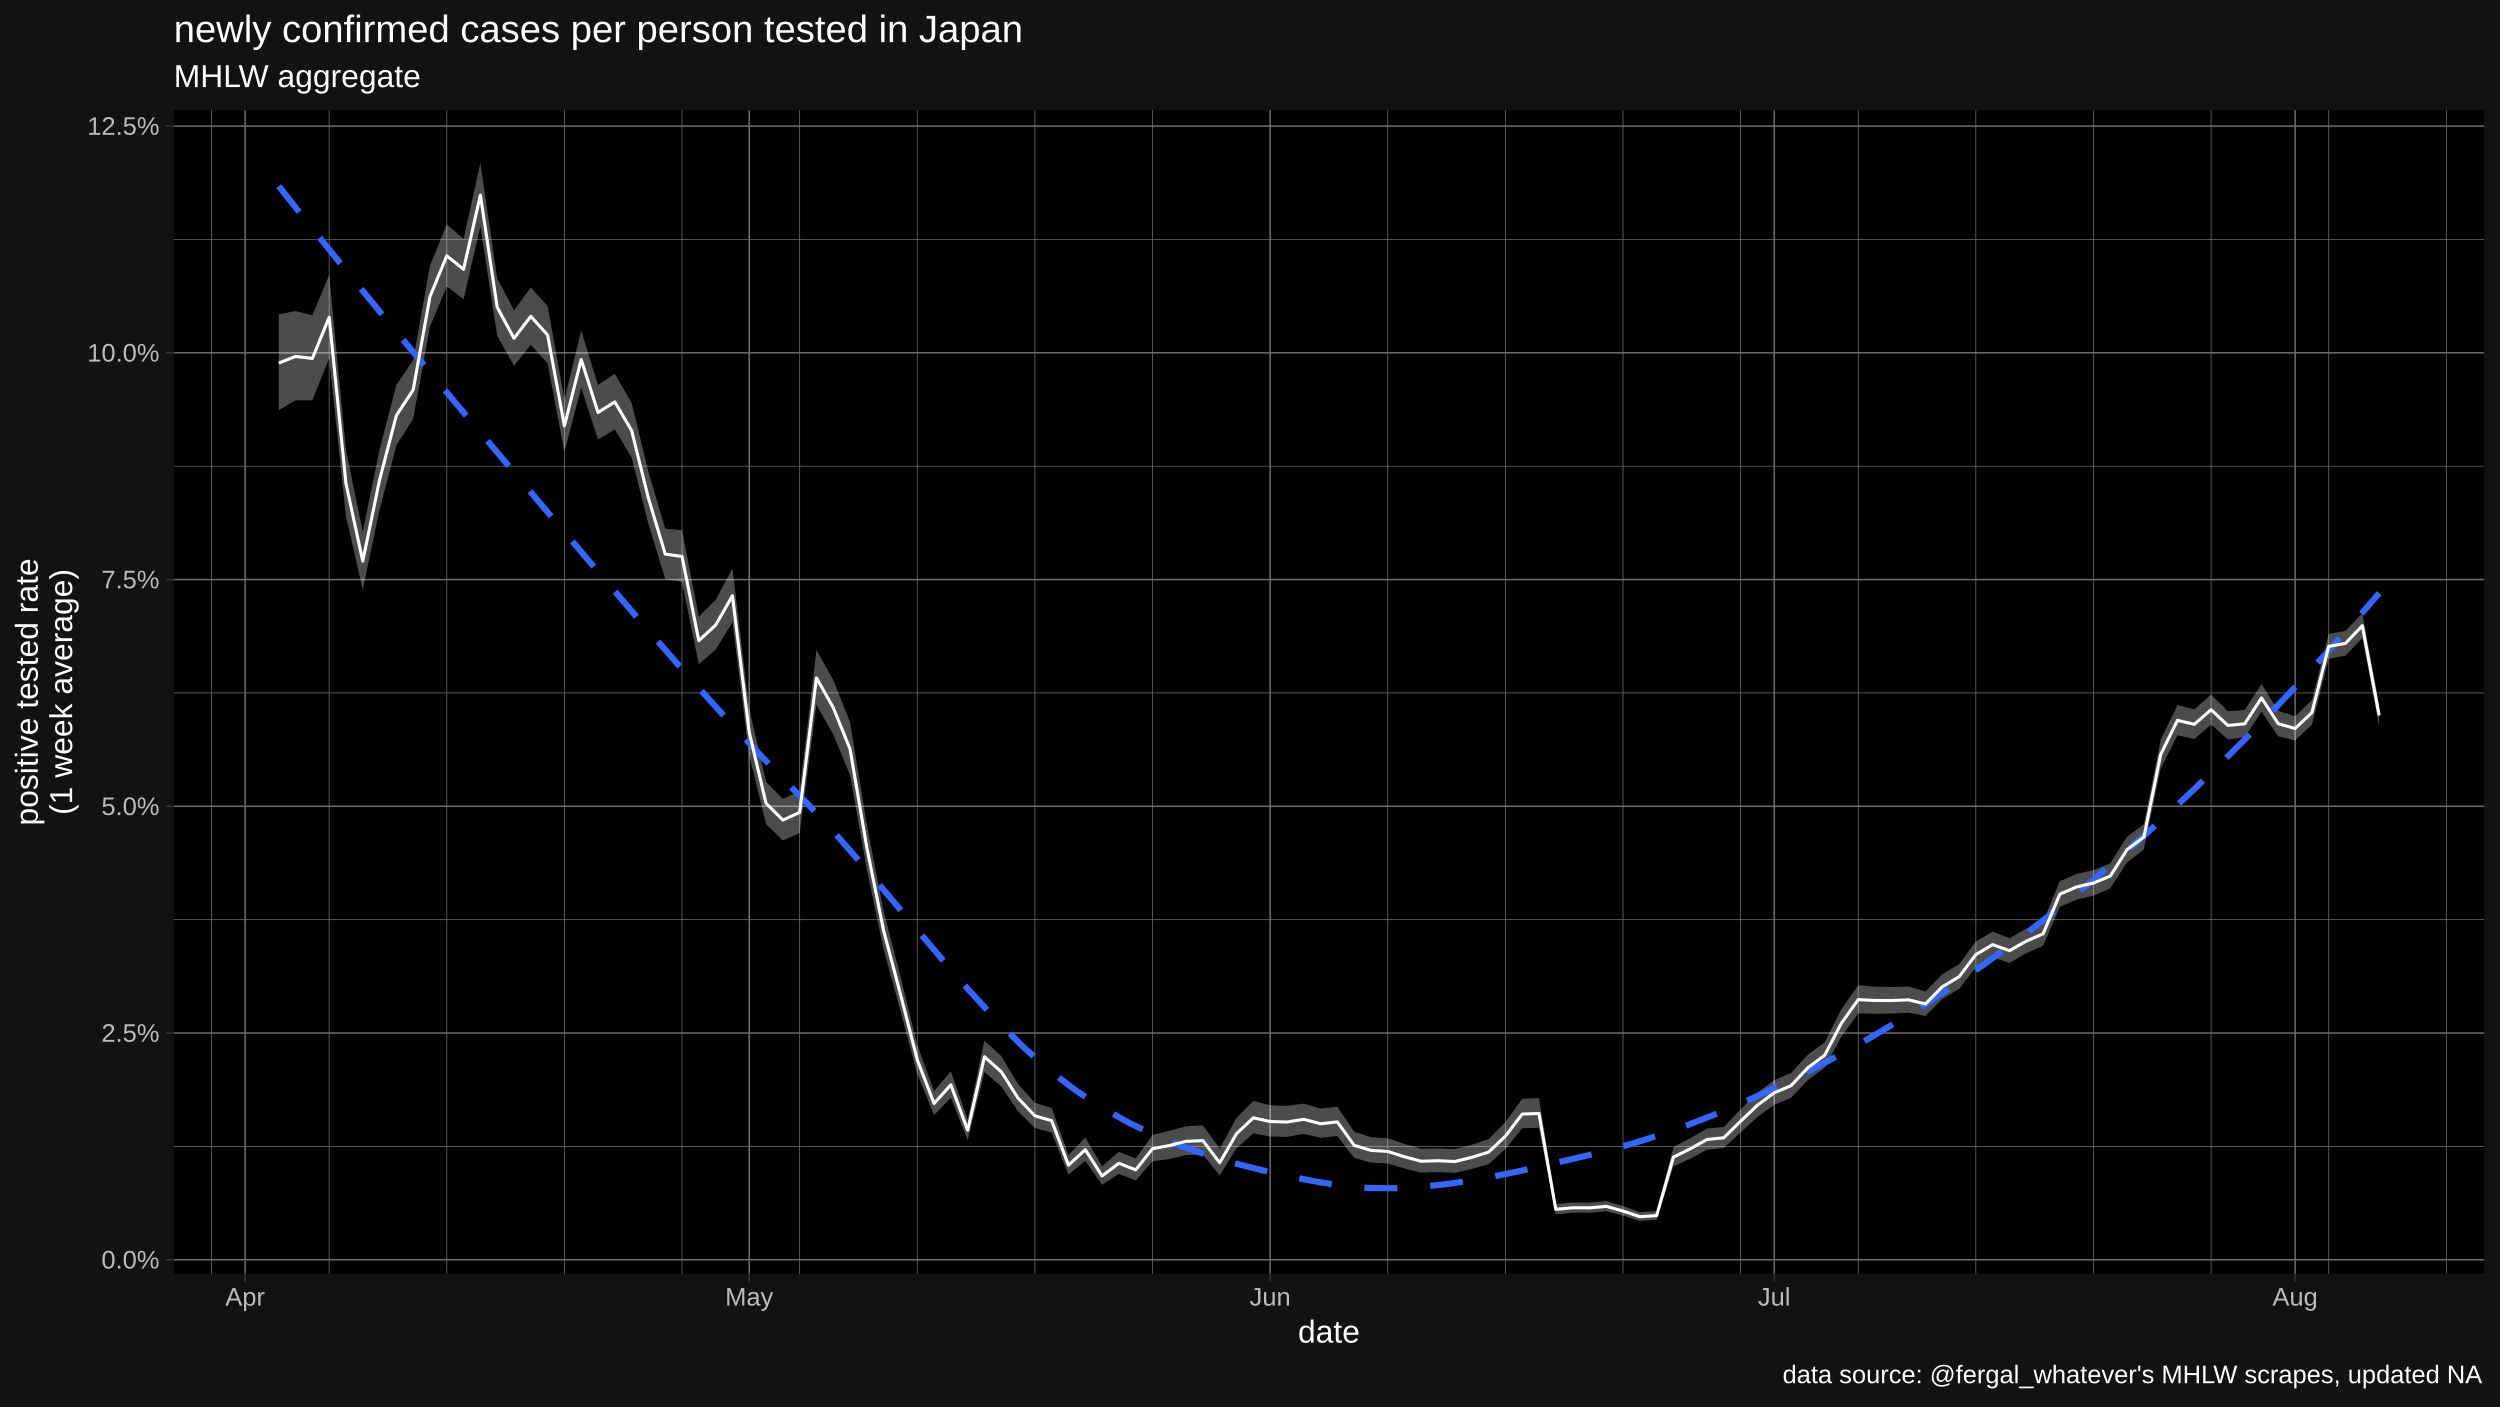
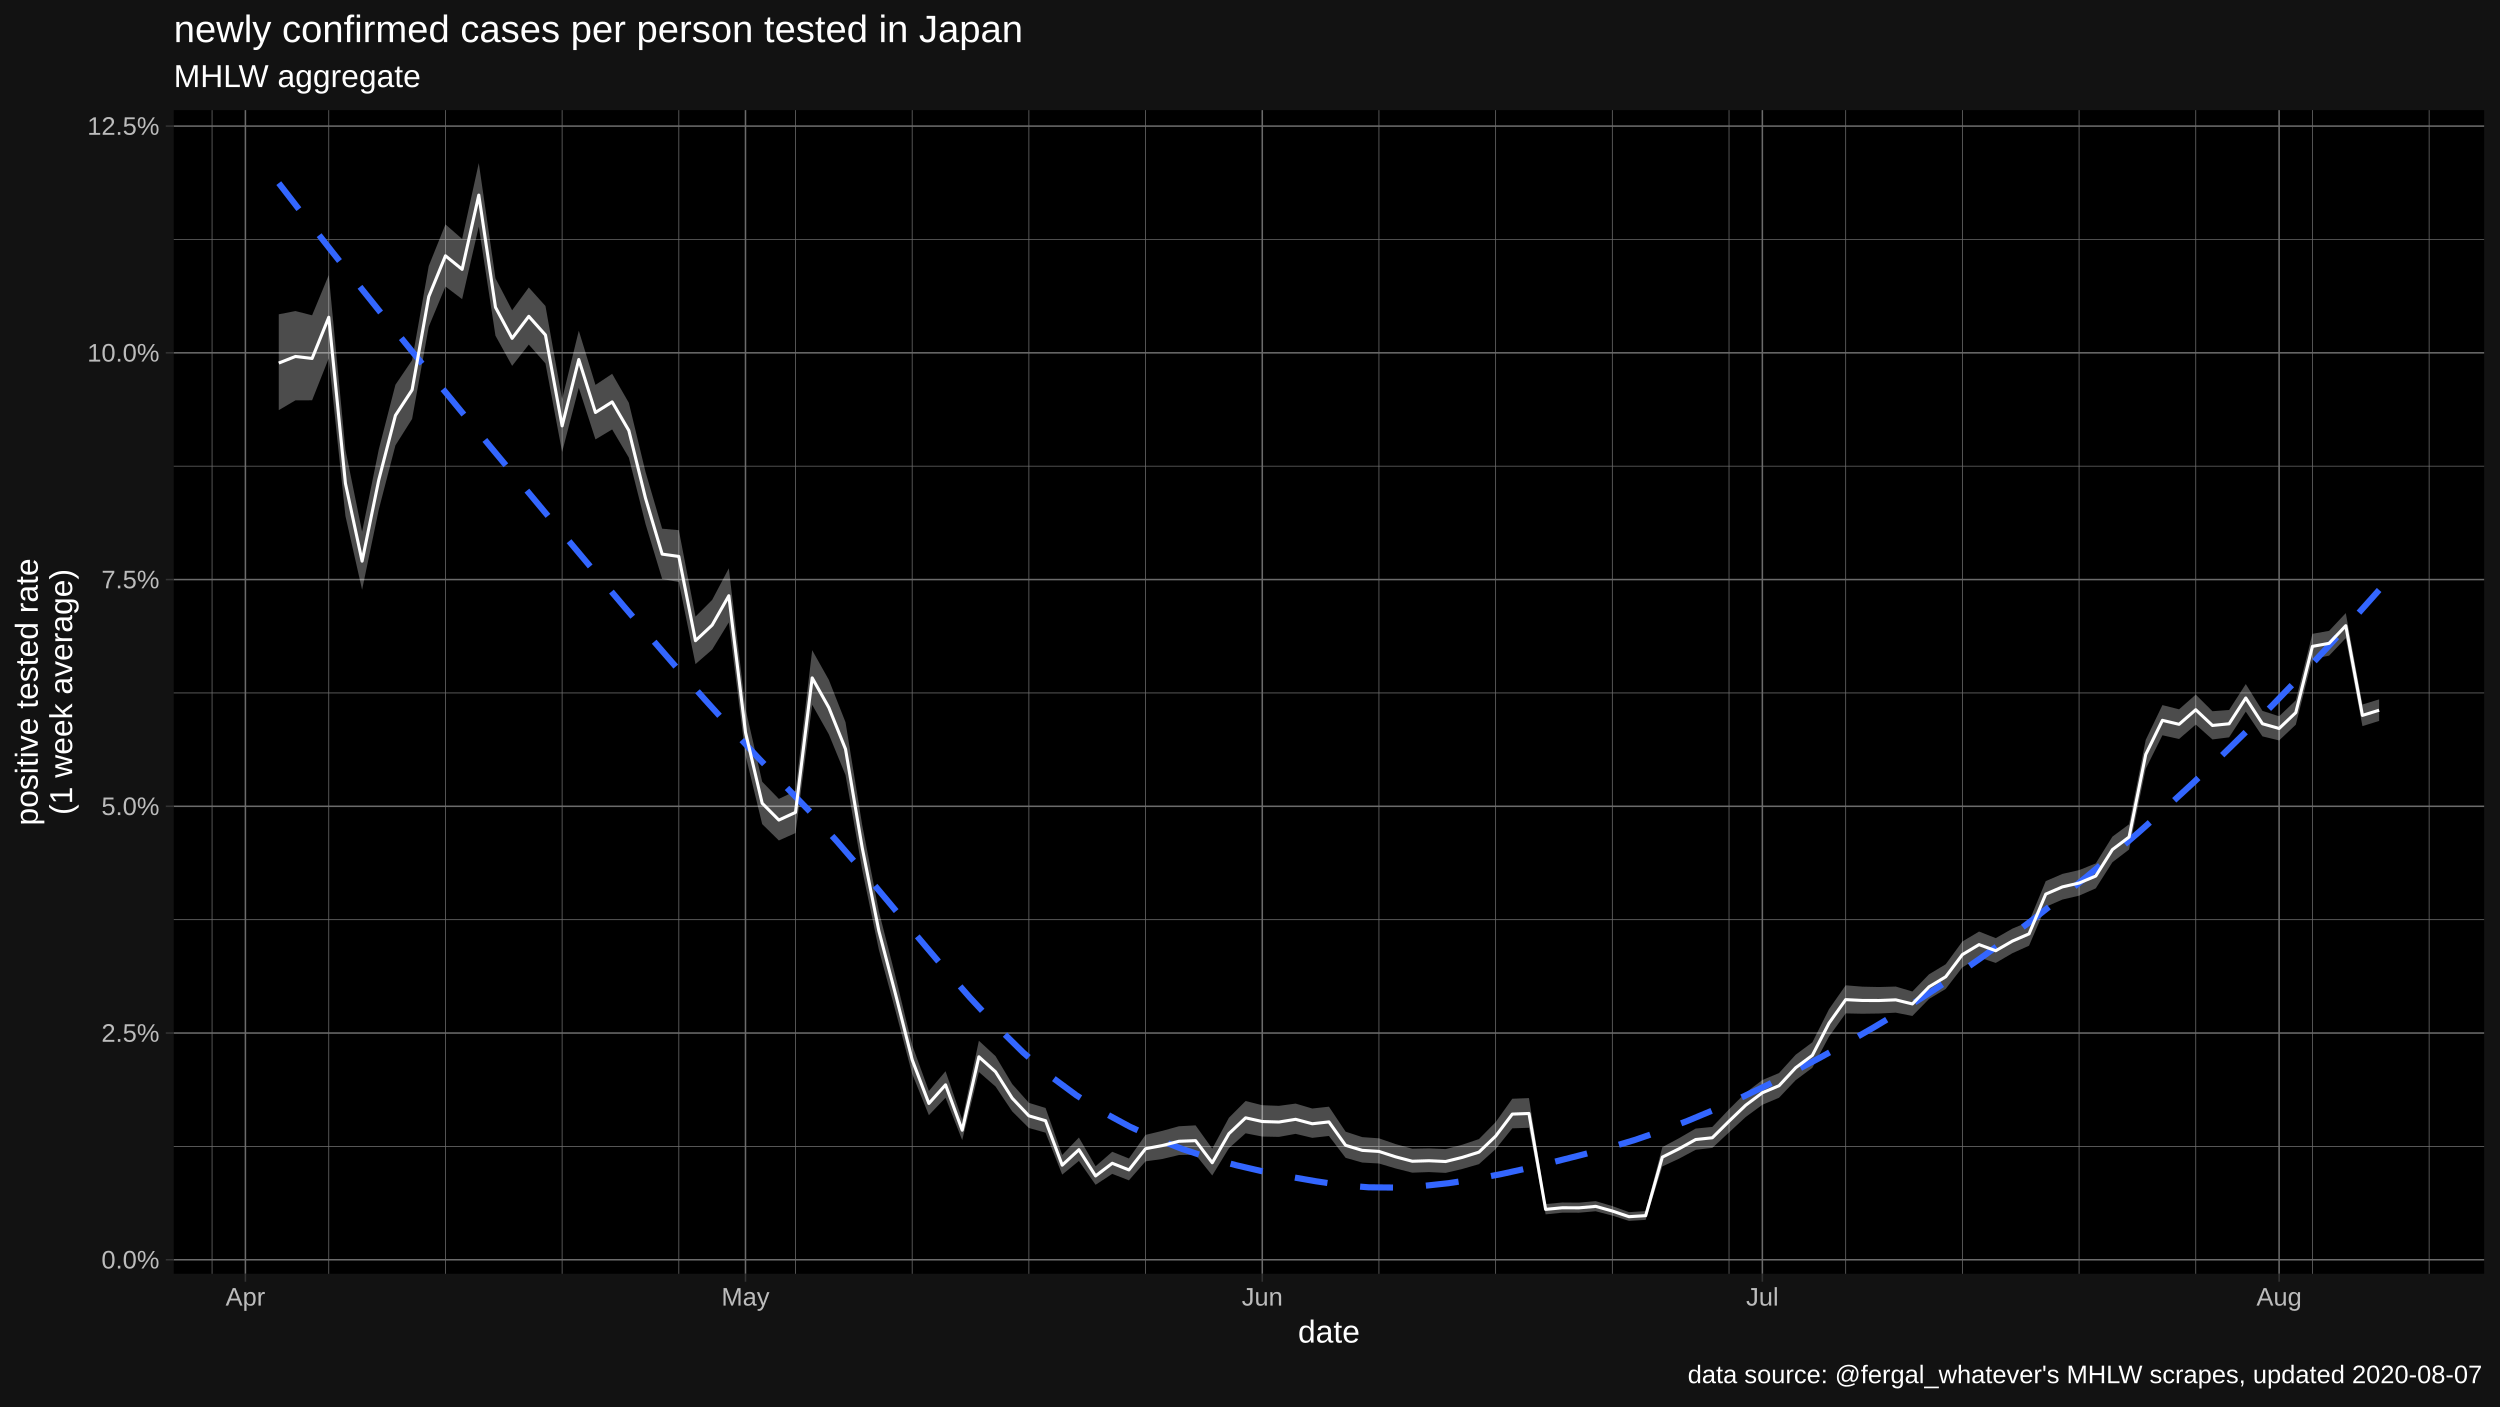
<svg xmlns="http://www.w3.org/2000/svg" viewBox="0 0 864.00 486.00">
  <defs>
    <style type="text/css">
    line, polyline, polygon, path, rect, circle {
      fill: none;
      stroke: #000000;
      stroke-linecap: round;
      stroke-linejoin: round;
      stroke-miterlimit: 10.00;
    }
  </style>
  </defs>
  <rect width="100%" height="100%" style="stroke: none; fill: #FFFFFF;" />
  <rect x="0.00" y="0.00" width="864.00" height="486.00" style="stroke-width: 1.07; stroke: #121212; fill: #121212;" />
  <defs>
    <clipPath id="cpNjAuMDR8ODU4LjUyfDQ0MC4yMnwzOC4wNw==">
      <rect x="60.04" y="38.07" width="798.48" height="402.15" />
    </clipPath>
  </defs>
  <rect x="60.04" y="38.07" width="798.48" height="402.15" style="stroke-width: 1.07; stroke: none; fill: #000000;" clip-path="url(#cpNjAuMDR8ODU4LjUyfDQ0MC4yMnwzOC4wNw==)" />
  <polyline points="60.04,396.19 858.52,396.19 " style="stroke-width: 0.27; stroke: #6B6B6B; stroke-linecap: butt;" clip-path="url(#cpNjAuMDR8ODU4LjUyfDQ0MC4yMnwzOC4wNw==)" />
  <polyline points="60.04,317.83 858.52,317.83 " style="stroke-width: 0.27; stroke: #6B6B6B; stroke-linecap: butt;" clip-path="url(#cpNjAuMDR8ODU4LjUyfDQ0MC4yMnwzOC4wNw==)" />
  <polyline points="60.04,239.47 858.52,239.47 " style="stroke-width: 0.27; stroke: #6B6B6B; stroke-linecap: butt;" clip-path="url(#cpNjAuMDR8ODU4LjUyfDQ0MC4yMnwzOC4wNw==)" />
  <polyline points="60.04,161.11 858.52,161.11 " style="stroke-width: 0.27; stroke: #6B6B6B; stroke-linecap: butt;" clip-path="url(#cpNjAuMDR8ODU4LjUyfDQ0MC4yMnwzOC4wNw==)" />
  <polyline points="60.04,82.75 858.52,82.75 " style="stroke-width: 0.27; stroke: #6B6B6B; stroke-linecap: butt;" clip-path="url(#cpNjAuMDR8ODU4LjUyfDQ0MC4yMnwzOC4wNw==)" />
-   <polyline points="73.11,440.22 73.11,38.07 " style="stroke-width: 0.27; stroke: #6B6B6B; stroke-linecap: butt;" clip-path="url(#cpNjAuMDR8ODU4LjUyfDQ0MC4yMnwzOC4wNw==)" />
-   <polyline points="113.76,440.22 113.76,38.07 " style="stroke-width: 0.27; stroke: #6B6B6B; stroke-linecap: butt;" clip-path="url(#cpNjAuMDR8ODU4LjUyfDQ0MC4yMnwzOC4wNw==)" />
-   <polyline points="154.41,440.22 154.41,38.07 " style="stroke-width: 0.27; stroke: #6B6B6B; stroke-linecap: butt;" clip-path="url(#cpNjAuMDR8ODU4LjUyfDQ0MC4yMnwzOC4wNw==)" />
-   <polyline points="195.06,440.22 195.06,38.07 " style="stroke-width: 0.27; stroke: #6B6B6B; stroke-linecap: butt;" clip-path="url(#cpNjAuMDR8ODU4LjUyfDQ0MC4yMnwzOC4wNw==)" />
-   <polyline points="235.71,440.22 235.71,38.07 " style="stroke-width: 0.27; stroke: #6B6B6B; stroke-linecap: butt;" clip-path="url(#cpNjAuMDR8ODU4LjUyfDQ0MC4yMnwzOC4wNw==)" />
-   <polyline points="276.36,440.22 276.36,38.07 " style="stroke-width: 0.27; stroke: #6B6B6B; stroke-linecap: butt;" clip-path="url(#cpNjAuMDR8ODU4LjUyfDQ0MC4yMnwzOC4wNw==)" />
-   <polyline points="317.01,440.22 317.01,38.07 " style="stroke-width: 0.27; stroke: #6B6B6B; stroke-linecap: butt;" clip-path="url(#cpNjAuMDR8ODU4LjUyfDQ0MC4yMnwzOC4wNw==)" />
-   <polyline points="357.66,440.22 357.66,38.07 " style="stroke-width: 0.27; stroke: #6B6B6B; stroke-linecap: butt;" clip-path="url(#cpNjAuMDR8ODU4LjUyfDQ0MC4yMnwzOC4wNw==)" />
-   <polyline points="398.31,440.22 398.31,38.07 " style="stroke-width: 0.27; stroke: #6B6B6B; stroke-linecap: butt;" clip-path="url(#cpNjAuMDR8ODU4LjUyfDQ0MC4yMnwzOC4wNw==)" />
-   <polyline points="479.61,440.22 479.61,38.07 " style="stroke-width: 0.27; stroke: #6B6B6B; stroke-linecap: butt;" clip-path="url(#cpNjAuMDR8ODU4LjUyfDQ0MC4yMnwzOC4wNw==)" />
-   <polyline points="520.26,440.22 520.26,38.07 " style="stroke-width: 0.27; stroke: #6B6B6B; stroke-linecap: butt;" clip-path="url(#cpNjAuMDR8ODU4LjUyfDQ0MC4yMnwzOC4wNw==)" />
-   <polyline points="560.91,440.22 560.91,38.07 " style="stroke-width: 0.27; stroke: #6B6B6B; stroke-linecap: butt;" clip-path="url(#cpNjAuMDR8ODU4LjUyfDQ0MC4yMnwzOC4wNw==)" />
-   <polyline points="601.56,440.22 601.56,38.07 " style="stroke-width: 0.27; stroke: #6B6B6B; stroke-linecap: butt;" clip-path="url(#cpNjAuMDR8ODU4LjUyfDQ0MC4yMnwzOC4wNw==)" />
-   <polyline points="642.21,440.22 642.21,38.07 " style="stroke-width: 0.27; stroke: #6B6B6B; stroke-linecap: butt;" clip-path="url(#cpNjAuMDR8ODU4LjUyfDQ0MC4yMnwzOC4wNw==)" />
-   <polyline points="682.85,440.22 682.85,38.07 " style="stroke-width: 0.27; stroke: #6B6B6B; stroke-linecap: butt;" clip-path="url(#cpNjAuMDR8ODU4LjUyfDQ0MC4yMnwzOC4wNw==)" />
-   <polyline points="723.50,440.22 723.50,38.07 " style="stroke-width: 0.27; stroke: #6B6B6B; stroke-linecap: butt;" clip-path="url(#cpNjAuMDR8ODU4LjUyfDQ0MC4yMnwzOC4wNw==)" />
-   <polyline points="764.15,440.22 764.15,38.07 " style="stroke-width: 0.27; stroke: #6B6B6B; stroke-linecap: butt;" clip-path="url(#cpNjAuMDR8ODU4LjUyfDQ0MC4yMnwzOC4wNw==)" />
-   <polyline points="804.80,440.22 804.80,38.07 " style="stroke-width: 0.27; stroke: #6B6B6B; stroke-linecap: butt;" clip-path="url(#cpNjAuMDR8ODU4LjUyfDQ0MC4yMnwzOC4wNw==)" />
-   <polyline points="845.45,440.22 845.45,38.07 " style="stroke-width: 0.27; stroke: #6B6B6B; stroke-linecap: butt;" clip-path="url(#cpNjAuMDR8ODU4LjUyfDQ0MC4yMnwzOC4wNw==)" />
+   <polyline points="73.29,440.22 73.29,38.07 " style="stroke-width: 0.27; stroke: #6B6B6B; stroke-linecap: butt;" clip-path="url(#cpNjAuMDR8ODU4LjUyfDQ0MC4yMnwzOC4wNw==)" />
+   <polyline points="113.62,440.22 113.62,38.07 " style="stroke-width: 0.27; stroke: #6B6B6B; stroke-linecap: butt;" clip-path="url(#cpNjAuMDR8ODU4LjUyfDQ0MC4yMnwzOC4wNw==)" />
+   <polyline points="153.95,440.22 153.95,38.07 " style="stroke-width: 0.27; stroke: #6B6B6B; stroke-linecap: butt;" clip-path="url(#cpNjAuMDR8ODU4LjUyfDQ0MC4yMnwzOC4wNw==)" />
+   <polyline points="194.27,440.22 194.27,38.07 " style="stroke-width: 0.27; stroke: #6B6B6B; stroke-linecap: butt;" clip-path="url(#cpNjAuMDR8ODU4LjUyfDQ0MC4yMnwzOC4wNw==)" />
+   <polyline points="234.60,440.22 234.60,38.07 " style="stroke-width: 0.27; stroke: #6B6B6B; stroke-linecap: butt;" clip-path="url(#cpNjAuMDR8ODU4LjUyfDQ0MC4yMnwzOC4wNw==)" />
+   <polyline points="274.93,440.22 274.93,38.07 " style="stroke-width: 0.27; stroke: #6B6B6B; stroke-linecap: butt;" clip-path="url(#cpNjAuMDR8ODU4LjUyfDQ0MC4yMnwzOC4wNw==)" />
+   <polyline points="315.25,440.22 315.25,38.07 " style="stroke-width: 0.27; stroke: #6B6B6B; stroke-linecap: butt;" clip-path="url(#cpNjAuMDR8ODU4LjUyfDQ0MC4yMnwzOC4wNw==)" />
+   <polyline points="355.58,440.22 355.58,38.07 " style="stroke-width: 0.27; stroke: #6B6B6B; stroke-linecap: butt;" clip-path="url(#cpNjAuMDR8ODU4LjUyfDQ0MC4yMnwzOC4wNw==)" />
+   <polyline points="395.91,440.22 395.91,38.07 " style="stroke-width: 0.27; stroke: #6B6B6B; stroke-linecap: butt;" clip-path="url(#cpNjAuMDR8ODU4LjUyfDQ0MC4yMnwzOC4wNw==)" />
+   <polyline points="476.56,440.22 476.56,38.07 " style="stroke-width: 0.27; stroke: #6B6B6B; stroke-linecap: butt;" clip-path="url(#cpNjAuMDR8ODU4LjUyfDQ0MC4yMnwzOC4wNw==)" />
+   <polyline points="516.89,440.22 516.89,38.07 " style="stroke-width: 0.27; stroke: #6B6B6B; stroke-linecap: butt;" clip-path="url(#cpNjAuMDR8ODU4LjUyfDQ0MC4yMnwzOC4wNw==)" />
+   <polyline points="557.22,440.22 557.22,38.07 " style="stroke-width: 0.27; stroke: #6B6B6B; stroke-linecap: butt;" clip-path="url(#cpNjAuMDR8ODU4LjUyfDQ0MC4yMnwzOC4wNw==)" />
+   <polyline points="597.55,440.22 597.55,38.07 " style="stroke-width: 0.27; stroke: #6B6B6B; stroke-linecap: butt;" clip-path="url(#cpNjAuMDR8ODU4LjUyfDQ0MC4yMnwzOC4wNw==)" />
+   <polyline points="637.87,440.22 637.87,38.07 " style="stroke-width: 0.27; stroke: #6B6B6B; stroke-linecap: butt;" clip-path="url(#cpNjAuMDR8ODU4LjUyfDQ0MC4yMnwzOC4wNw==)" />
+   <polyline points="678.20,440.22 678.20,38.07 " style="stroke-width: 0.27; stroke: #6B6B6B; stroke-linecap: butt;" clip-path="url(#cpNjAuMDR8ODU4LjUyfDQ0MC4yMnwzOC4wNw==)" />
+   <polyline points="718.53,440.22 718.53,38.07 " style="stroke-width: 0.27; stroke: #6B6B6B; stroke-linecap: butt;" clip-path="url(#cpNjAuMDR8ODU4LjUyfDQ0MC4yMnwzOC4wNw==)" />
+   <polyline points="758.85,440.22 758.85,38.07 " style="stroke-width: 0.27; stroke: #6B6B6B; stroke-linecap: butt;" clip-path="url(#cpNjAuMDR8ODU4LjUyfDQ0MC4yMnwzOC4wNw==)" />
+   <polyline points="799.18,440.22 799.18,38.07 " style="stroke-width: 0.27; stroke: #6B6B6B; stroke-linecap: butt;" clip-path="url(#cpNjAuMDR8ODU4LjUyfDQ0MC4yMnwzOC4wNw==)" />
+   <polyline points="839.51,440.22 839.51,38.07 " style="stroke-width: 0.27; stroke: #6B6B6B; stroke-linecap: butt;" clip-path="url(#cpNjAuMDR8ODU4LjUyfDQ0MC4yMnwzOC4wNw==)" />
  <polyline points="60.04,435.37 858.52,435.37 " style="stroke-width: 0.53; stroke: #6B6B6B; stroke-linecap: butt;" clip-path="url(#cpNjAuMDR8ODU4LjUyfDQ0MC4yMnwzOC4wNw==)" />
  <polyline points="60.04,357.01 858.52,357.01 " style="stroke-width: 0.53; stroke: #6B6B6B; stroke-linecap: butt;" clip-path="url(#cpNjAuMDR8ODU4LjUyfDQ0MC4yMnwzOC4wNw==)" />
  <polyline points="60.04,278.65 858.52,278.65 " style="stroke-width: 0.53; stroke: #6B6B6B; stroke-linecap: butt;" clip-path="url(#cpNjAuMDR8ODU4LjUyfDQ0MC4yMnwzOC4wNw==)" />
  <polyline points="60.04,200.29 858.52,200.29 " style="stroke-width: 0.53; stroke: #6B6B6B; stroke-linecap: butt;" clip-path="url(#cpNjAuMDR8ODU4LjUyfDQ0MC4yMnwzOC4wNw==)" />
  <polyline points="60.04,121.93 858.52,121.93 " style="stroke-width: 0.53; stroke: #6B6B6B; stroke-linecap: butt;" clip-path="url(#cpNjAuMDR8ODU4LjUyfDQ0MC4yMnwzOC4wNw==)" />
  <polyline points="60.04,43.57 858.52,43.57 " style="stroke-width: 0.53; stroke: #6B6B6B; stroke-linecap: butt;" clip-path="url(#cpNjAuMDR8ODU4LjUyfDQ0MC4yMnwzOC4wNw==)" />
-   <polyline points="84.72,440.22 84.72,38.07 " style="stroke-width: 0.53; stroke: #6B6B6B; stroke-linecap: butt;" clip-path="url(#cpNjAuMDR8ODU4LjUyfDQ0MC4yMnwzOC4wNw==)" />
-   <polyline points="258.93,440.22 258.93,38.07 " style="stroke-width: 0.53; stroke: #6B6B6B; stroke-linecap: butt;" clip-path="url(#cpNjAuMDR8ODU4LjUyfDQ0MC4yMnwzOC4wNw==)" />
-   <polyline points="438.96,440.22 438.96,38.07 " style="stroke-width: 0.53; stroke: #6B6B6B; stroke-linecap: butt;" clip-path="url(#cpNjAuMDR8ODU4LjUyfDQ0MC4yMnwzOC4wNw==)" />
-   <polyline points="613.17,440.22 613.17,38.07 " style="stroke-width: 0.53; stroke: #6B6B6B; stroke-linecap: butt;" clip-path="url(#cpNjAuMDR8ODU4LjUyfDQ0MC4yMnwzOC4wNw==)" />
-   <polyline points="793.19,440.22 793.19,38.07 " style="stroke-width: 0.53; stroke: #6B6B6B; stroke-linecap: butt;" clip-path="url(#cpNjAuMDR8ODU4LjUyfDQ0MC4yMnwzOC4wNw==)" />
-   <polygon points="96.34,108.62 102.14,107.50 107.95,108.97 113.76,95.06 119.56,155.43 125.37,183.76 131.18,155.34 136.99,132.97 142.79,124.47 148.60,91.90 154.41,77.55 160.21,82.59 166.02,56.35 171.83,96.16 177.64,107.23 183.44,99.35 189.25,105.76 195.06,137.94 200.86,114.28 206.67,133.02 212.48,129.18 218.28,139.20 224.09,163.04 229.90,182.71 235.71,183.23 241.51,213.10 247.32,207.33 253.13,196.41 258.93,244.94 264.74,270.16 270.55,276.10 276.36,273.35 282.16,224.70 287.97,234.97 293.78,249.60 299.58,285.08 305.39,314.93 311.20,337.50 317.01,361.19 322.81,377.05 328.62,370.21 334.43,386.94 340.23,359.68 346.04,365.00 351.85,374.65 357.66,381.14 363.46,382.91 369.27,399.15 375.08,393.13 380.88,403.06 386.69,398.05 392.50,400.37 398.31,392.21 404.11,390.83 409.92,389.24 415.73,388.92 421.53,396.97 427.34,386.30 433.15,380.51 438.96,381.96 444.76,382.18 450.57,381.40 456.38,383.10 462.18,382.47 467.99,391.10 473.80,392.99 479.61,393.40 485.41,395.40 491.22,397.00 497.03,396.88 502.83,397.13 508.64,395.61 514.45,393.66 520.26,387.81 526.06,379.73 531.87,379.50 537.68,416.12 543.48,415.58 549.29,415.63 555.10,415.11 560.91,416.83 566.71,418.92 572.52,418.56 578.33,396.46 584.13,393.37 589.94,390.03 595.75,389.47 601.56,383.39 607.36,377.65 613.17,373.26 618.98,370.85 624.78,364.50 630.59,360.22 636.40,348.76 642.21,340.52 648.01,340.99 653.82,341.12 659.63,340.95 665.43,342.66 671.24,336.71 677.05,333.24 682.85,325.38 688.66,321.94 694.47,324.22 700.28,320.93 706.08,318.53 711.89,304.51 717.70,302.02 723.50,300.71 729.31,298.40 735.12,289.14 740.93,284.86 746.73,255.70 752.54,243.68 758.35,245.14 764.15,240.05 769.96,245.80 775.77,245.37 781.58,236.41 787.38,245.67 793.19,247.55 799.00,242.03 804.80,219.05 810.61,218.02 816.42,211.88 822.23,243.48 822.23,250.95 816.42,220.53 810.61,226.59 804.80,227.68 799.00,250.46 793.19,255.89 787.38,254.49 781.58,245.94 775.77,254.82 769.96,255.55 764.15,250.41 758.35,255.40 752.54,254.11 746.73,265.67 740.93,293.59 735.12,297.99 729.31,307.02 723.50,309.54 717.70,310.89 711.89,313.40 706.08,326.83 700.28,329.43 694.47,332.79 688.66,330.85 682.85,334.31 677.05,341.77 671.24,345.23 665.43,351.12 659.63,349.98 653.82,350.27 648.01,350.35 642.21,350.23 636.40,358.24 630.59,369.02 624.78,373.30 618.98,379.38 613.17,381.82 607.36,386.04 601.56,391.35 595.75,396.71 589.94,397.37 584.13,400.45 578.33,403.12 572.52,421.59 566.71,421.94 560.91,420.11 555.10,418.61 549.29,419.11 543.48,419.10 537.68,419.68 531.87,389.76 526.06,389.95 520.26,397.13 514.45,402.33 508.64,404.00 502.83,405.35 497.03,405.07 491.22,405.28 485.41,403.82 479.61,402.10 473.80,401.78 467.99,400.15 462.18,392.59 456.38,393.24 450.57,391.86 444.76,392.91 438.96,392.79 433.15,391.67 427.34,396.83 421.53,406.25 415.73,399.04 409.92,399.18 404.11,400.56 398.31,401.36 392.50,407.93 386.69,405.69 380.88,409.47 375.08,401.22 369.27,405.95 363.46,391.45 357.66,389.83 351.85,384.11 346.04,375.51 340.23,370.48 334.43,394.03 328.62,379.37 322.81,385.41 317.01,371.12 311.20,349.37 305.39,328.19 299.58,300.53 293.78,267.85 287.97,253.80 282.16,243.56 276.36,287.90 270.55,290.47 264.74,284.81 258.93,260.98 253.13,215.11 247.32,224.50 241.51,229.52 235.71,201.16 229.90,200.08 224.09,181.05 218.28,158.15 212.48,148.41 206.67,151.86 200.86,134.01 195.06,156.22 189.25,125.60 183.44,119.09 177.64,126.45 171.83,116.01 166.02,78.30 160.21,103.39 154.41,99.02 148.60,112.91 142.79,144.79 136.99,153.92 131.18,176.13 125.37,203.82 119.56,178.33 113.76,123.82 107.95,138.34 102.14,138.36 96.34,141.75 " style="stroke-width: 1.07; stroke: none; fill: #FFFFFF; fill-opacity: 0.30;" clip-path="url(#cpNjAuMDR8ODU4LjUyfDQ0MC4yMnwzOC4wNw==)" />
-   <polyline points="96.34,64.33 105.52,75.94 114.71,87.40 123.90,98.72 133.09,109.93 142.28,121.04 151.47,132.08 160.65,143.05 169.84,153.97 179.03,164.87 188.22,175.75 197.41,186.63 206.60,197.48 215.79,208.25 224.97,218.92 234.16,229.45 243.35,239.80 252.54,249.94 261.73,259.84 270.92,269.46 280.11,278.86 289.29,288.82 298.48,299.35 307.67,310.22 316.86,321.20 326.05,332.07 335.24,342.61 344.42,352.59 353.61,361.80 362.80,370.01 371.99,377.01 381.18,382.99 390.37,388.13 399.56,392.53 408.74,396.27 417.93,399.44 427.12,402.14 436.31,404.46 445.50,406.50 454.69,408.34 463.87,409.82 473.06,410.57 482.25,410.65 491.44,410.15 500.63,409.15 509.82,407.74 519.01,406.02 528.19,404.07 537.38,401.96 546.57,399.80 555.76,397.56 564.95,394.98 574.14,392.05 583.33,388.79 592.51,385.21 601.70,381.33 610.89,377.16 620.08,372.71 629.27,368.01 638.46,363.07 647.64,357.88 656.83,352.40 666.02,346.62 675.21,340.56 684.40,334.20 693.59,327.56 702.78,320.63 711.96,313.41 721.15,305.91 730.34,298.13 739.53,290.08 748.72,281.74 757.91,273.13 767.10,264.24 776.28,255.08 785.47,245.63 794.66,235.90 803.85,225.89 813.04,215.59 822.23,205.01 " style="stroke-width: 2.13; stroke: #3366FF; stroke-dasharray: 11.38,11.38; stroke-linecap: butt;" clip-path="url(#cpNjAuMDR8ODU4LjUyfDQ0MC4yMnwzOC4wNw==)" />
-   <polyline points="96.34,125.48 102.14,123.19 107.95,123.88 113.76,109.65 119.56,167.05 125.37,193.93 131.18,165.87 136.99,143.57 142.79,134.75 148.60,102.51 154.41,88.40 160.21,93.09 166.02,67.43 171.83,106.19 177.64,116.93 183.44,109.32 189.25,115.78 195.06,147.18 200.86,124.25 206.67,142.55 212.48,138.90 218.28,148.78 224.09,172.15 229.90,191.50 235.71,192.31 241.51,221.42 247.32,216.03 253.13,205.89 258.93,253.08 264.74,277.61 270.55,283.41 276.36,280.75 282.16,234.28 287.97,244.55 293.78,258.89 299.58,292.95 305.39,321.70 311.20,343.58 317.01,366.28 322.81,381.35 328.62,374.92 334.43,390.59 340.23,365.23 346.04,370.41 351.85,379.53 357.66,385.63 363.46,387.32 369.27,402.68 375.08,397.33 380.88,406.40 386.69,402.03 392.50,404.32 398.31,396.99 404.11,395.91 409.92,394.43 415.73,394.21 421.53,401.85 427.34,391.80 433.15,386.32 438.96,387.60 444.76,387.77 450.57,386.84 456.38,388.37 462.18,387.73 467.99,395.82 473.80,397.57 479.61,397.93 485.41,399.80 491.22,401.33 497.03,401.15 502.83,401.42 508.64,399.99 514.45,398.18 520.26,392.66 526.06,385.03 531.87,384.82 537.68,417.96 543.48,417.40 549.29,417.43 555.10,416.92 560.91,418.53 566.71,420.49 572.52,420.13 578.33,399.90 584.13,397.03 589.94,393.82 595.75,393.21 601.56,387.49 607.36,381.96 613.17,377.66 618.98,375.22 624.78,369.01 630.59,364.72 636.40,353.60 642.21,345.47 648.01,345.76 653.82,345.78 659.63,345.55 665.43,346.96 671.24,341.04 677.05,337.57 682.85,329.91 688.66,326.46 694.47,328.57 700.28,325.24 706.08,322.74 711.89,309.01 717.70,306.51 723.50,305.18 729.31,302.76 735.12,293.62 740.93,289.27 746.73,260.74 752.54,248.95 758.35,250.32 764.15,245.28 769.96,250.72 775.77,250.14 781.58,241.22 787.38,250.12 793.19,251.76 799.00,246.28 804.80,223.39 810.61,222.34 816.42,216.24 822.23,247.24 " style="stroke-width: 1.07; stroke: #FFFFFF; stroke-linecap: butt;" clip-path="url(#cpNjAuMDR8ODU4LjUyfDQ0MC4yMnwzOC4wNw==)" />
+   <polyline points="84.81,440.22 84.81,38.07 " style="stroke-width: 0.53; stroke: #6B6B6B; stroke-linecap: butt;" clip-path="url(#cpNjAuMDR8ODU4LjUyfDQ0MC4yMnwzOC4wNw==)" />
+   <polyline points="257.64,440.22 257.64,38.07 " style="stroke-width: 0.53; stroke: #6B6B6B; stroke-linecap: butt;" clip-path="url(#cpNjAuMDR8ODU4LjUyfDQ0MC4yMnwzOC4wNw==)" />
+   <polyline points="436.24,440.22 436.24,38.07 " style="stroke-width: 0.53; stroke: #6B6B6B; stroke-linecap: butt;" clip-path="url(#cpNjAuMDR8ODU4LjUyfDQ0MC4yMnwzOC4wNw==)" />
+   <polyline points="609.07,440.22 609.07,38.07 " style="stroke-width: 0.53; stroke: #6B6B6B; stroke-linecap: butt;" clip-path="url(#cpNjAuMDR8ODU4LjUyfDQ0MC4yMnwzOC4wNw==)" />
+   <polyline points="787.66,440.22 787.66,38.07 " style="stroke-width: 0.53; stroke: #6B6B6B; stroke-linecap: butt;" clip-path="url(#cpNjAuMDR8ODU4LjUyfDQ0MC4yMnwzOC4wNw==)" />
+   <polygon points="96.34,108.62 102.10,107.50 107.86,108.97 113.62,95.06 119.38,155.43 125.14,183.76 130.90,155.34 136.66,132.97 142.42,124.47 148.18,91.90 153.95,77.55 159.71,82.59 165.47,56.35 171.23,96.16 176.99,107.23 182.75,99.35 188.51,105.76 194.27,137.94 200.03,114.28 205.79,133.02 211.56,129.18 217.32,139.20 223.08,163.04 228.84,182.71 234.60,183.23 240.36,213.10 246.12,207.33 251.88,196.41 257.64,244.94 263.41,270.16 269.17,276.10 274.93,273.35 280.69,224.70 286.45,234.97 292.21,249.60 297.97,285.08 303.73,314.93 309.49,337.50 315.25,361.19 321.02,377.05 326.78,370.21 332.54,386.94 338.30,359.68 344.06,365.00 349.82,374.65 355.58,381.14 361.34,382.91 367.10,399.15 372.87,393.13 378.63,403.06 384.39,398.05 390.15,400.37 395.91,392.21 401.67,390.83 407.43,389.24 413.19,388.92 418.95,396.97 424.71,386.30 430.48,380.51 436.24,381.96 442.00,382.18 447.76,381.40 453.52,383.10 459.28,382.47 465.04,391.10 470.80,392.99 476.56,393.40 482.32,395.40 488.09,397.00 493.85,396.88 499.61,397.13 505.37,395.61 511.13,393.66 516.89,387.81 522.65,379.73 528.41,379.50 534.17,416.12 539.94,415.58 545.70,415.63 551.46,415.11 557.22,416.83 562.98,418.92 568.74,418.56 574.50,396.46 580.26,393.37 586.02,390.03 591.78,389.47 597.55,383.39 603.31,377.65 609.07,373.26 614.83,370.85 620.59,364.50 626.35,360.22 632.11,348.76 637.87,340.52 643.63,340.99 649.39,341.12 655.16,340.95 660.92,342.66 666.68,336.71 672.44,333.24 678.20,325.38 683.96,321.94 689.72,324.22 695.48,320.93 701.24,318.53 707.01,304.51 712.77,302.02 718.53,300.71 724.29,298.40 730.05,289.14 735.81,284.86 741.57,255.70 747.33,243.68 753.09,245.14 758.85,240.05 764.62,245.80 770.38,245.37 776.14,236.41 781.90,245.67 787.66,247.55 793.42,242.03 799.18,219.05 804.94,218.02 810.70,211.88 816.46,243.48 822.23,241.70 822.23,249.15 816.46,250.95 810.70,220.53 804.94,226.59 799.18,227.68 793.42,250.46 787.66,255.89 781.90,254.49 776.14,245.94 770.38,254.82 764.62,255.55 758.85,250.41 753.09,255.40 747.33,254.11 741.57,265.67 735.81,293.59 730.05,297.99 724.29,307.02 718.53,309.54 712.77,310.89 707.01,313.40 701.24,326.83 695.48,329.43 689.72,332.79 683.96,330.85 678.20,334.31 672.44,341.77 666.68,345.23 660.92,351.12 655.16,349.98 649.39,350.27 643.63,350.35 637.87,350.23 632.11,358.24 626.35,369.02 620.59,373.30 614.83,379.38 609.07,381.82 603.31,386.04 597.55,391.35 591.78,396.71 586.02,397.37 580.26,400.45 574.50,403.12 568.74,421.59 562.98,421.94 557.22,420.11 551.46,418.61 545.70,419.11 539.94,419.10 534.17,419.68 528.41,389.76 522.65,389.95 516.89,397.13 511.13,402.33 505.37,404.00 499.61,405.35 493.85,405.07 488.09,405.28 482.32,403.82 476.56,402.10 470.80,401.78 465.04,400.15 459.28,392.59 453.52,393.24 447.76,391.86 442.00,392.91 436.24,392.79 430.48,391.67 424.71,396.83 418.95,406.25 413.19,399.04 407.43,399.18 401.67,400.56 395.91,401.36 390.15,407.93 384.39,405.69 378.63,409.47 372.87,401.22 367.10,405.95 361.34,391.45 355.58,389.83 349.82,384.11 344.06,375.51 338.30,370.48 332.54,394.03 326.78,379.37 321.02,385.41 315.25,371.12 309.49,349.37 303.73,328.19 297.97,300.53 292.21,267.85 286.45,253.80 280.69,243.56 274.93,287.90 269.17,290.47 263.41,284.81 257.64,260.98 251.88,215.11 246.12,224.50 240.36,229.52 234.60,201.16 228.84,200.08 223.08,181.05 217.32,158.15 211.56,148.41 205.79,151.86 200.03,134.01 194.27,156.22 188.51,125.60 182.75,119.09 176.99,126.45 171.23,116.01 165.47,78.30 159.71,103.39 153.95,99.02 148.18,112.91 142.42,144.79 136.66,153.92 130.90,176.13 125.14,203.82 119.38,178.33 113.62,123.82 107.86,138.34 102.10,138.36 96.34,141.75 " style="stroke-width: 1.07; stroke: none; fill: #FFFFFF; fill-opacity: 0.30;" clip-path="url(#cpNjAuMDR8ODU4LjUyfDQ0MC4yMnwzOC4wNw==)" />
+   <polyline points="96.34,63.29 105.52,75.18 114.71,86.91 123.90,98.49 133.09,109.94 142.28,121.28 151.47,132.52 160.65,143.69 169.84,154.80 179.03,165.87 188.22,176.91 197.41,187.93 206.60,198.89 215.79,209.76 224.97,220.50 234.16,231.09 243.35,241.49 252.54,251.66 261.73,261.58 270.92,271.20 280.11,280.69 289.29,290.82 298.48,301.47 307.67,312.42 316.86,323.44 326.05,334.31 335.24,344.80 344.42,354.69 353.61,363.75 362.80,371.74 371.99,378.53 381.18,384.35 390.37,389.33 399.56,393.57 408.74,397.15 417.93,400.16 427.12,402.68 436.31,404.81 445.50,406.63 454.69,408.23 463.87,409.61 473.06,410.34 482.25,410.42 491.44,409.91 500.63,408.91 509.82,407.49 519.01,405.72 528.19,403.69 537.38,401.47 546.57,399.14 555.76,396.74 564.95,393.98 574.14,390.83 583.33,387.33 592.51,383.49 601.70,379.35 610.89,374.93 620.08,370.26 629.27,365.38 638.46,360.29 647.64,355.03 656.83,349.50 666.02,343.68 675.21,337.59 684.40,331.21 693.59,324.55 702.78,317.63 711.96,310.44 721.15,302.98 730.34,295.27 739.53,287.30 748.72,279.07 757.91,270.59 767.10,261.86 776.28,252.86 785.47,243.60 794.66,234.08 803.85,224.29 813.04,214.23 822.23,203.90 " style="stroke-width: 2.13; stroke: #3366FF; stroke-dasharray: 11.38,11.38; stroke-linecap: butt;" clip-path="url(#cpNjAuMDR8ODU4LjUyfDQ0MC4yMnwzOC4wNw==)" />
+   <polyline points="96.34,125.48 102.10,123.19 107.86,123.88 113.62,109.65 119.38,167.05 125.14,193.93 130.90,165.87 136.66,143.57 142.42,134.75 148.18,102.51 153.95,88.40 159.71,93.09 165.47,67.43 171.23,106.19 176.99,116.93 182.75,109.32 188.51,115.78 194.27,147.18 200.03,124.25 205.79,142.55 211.56,138.90 217.32,148.78 223.08,172.15 228.84,191.50 234.60,192.31 240.36,221.42 246.12,216.03 251.88,205.89 257.64,253.08 263.41,277.61 269.17,283.41 274.93,280.75 280.69,234.28 286.45,244.55 292.21,258.89 297.97,292.95 303.73,321.70 309.49,343.58 315.25,366.28 321.02,381.35 326.78,374.92 332.54,390.59 338.30,365.23 344.06,370.41 349.82,379.53 355.58,385.63 361.34,387.32 367.10,402.68 372.87,397.33 378.63,406.40 384.39,402.03 390.15,404.32 395.91,396.99 401.67,395.91 407.43,394.43 413.19,394.21 418.95,401.85 424.71,391.80 430.48,386.32 436.24,387.60 442.00,387.77 447.76,386.84 453.52,388.37 459.28,387.73 465.04,395.82 470.80,397.57 476.56,397.93 482.32,399.80 488.09,401.33 493.85,401.15 499.61,401.42 505.37,399.99 511.13,398.18 516.89,392.66 522.65,385.03 528.41,384.82 534.17,417.96 539.94,417.40 545.70,417.43 551.46,416.92 557.22,418.53 562.98,420.49 568.74,420.13 574.50,399.90 580.26,397.03 586.02,393.82 591.78,393.21 597.55,387.49 603.31,381.96 609.07,377.66 614.83,375.22 620.59,369.01 626.35,364.72 632.11,353.60 637.87,345.47 643.63,345.76 649.39,345.78 655.16,345.55 660.92,346.96 666.68,341.04 672.44,337.57 678.20,329.91 683.96,326.46 689.72,328.57 695.48,325.24 701.24,322.74 707.01,309.01 712.77,306.51 718.53,305.18 724.29,302.76 730.05,293.62 735.81,289.27 741.57,260.74 747.33,248.95 753.09,250.32 758.85,245.28 764.62,250.72 770.38,250.14 776.14,241.22 781.90,250.12 787.66,251.76 793.42,246.28 799.18,223.39 804.94,222.34 810.70,216.24 816.46,247.24 822.23,245.45 " style="stroke-width: 1.07; stroke: #FFFFFF; stroke-linecap: butt;" clip-path="url(#cpNjAuMDR8ODU4LjUyfDQ0MC4yMnwzOC4wNw==)" />
  <defs>
    <clipPath id="cpMC4wMHw4NjQuMDB8NDg2LjAwfDAuMDA=">
      <rect x="0.00" y="0.00" width="864.00" height="486.00" />
    </clipPath>
  </defs>
  <g clip-path="url(#cpMC4wMHw4NjQuMDB8NDg2LjAwfDAuMDA=)">
    <text x="35.05" y="438.40" style="font-size: 8.80px; fill: #BCBCBC; font-family: Liberation Sans;" textLength="20.06px" lengthAdjust="spacingAndGlyphs">0.0%</text>
  </g>
  <g clip-path="url(#cpMC4wMHw4NjQuMDB8NDg2LjAwfDAuMDA=)">
    <text x="35.05" y="360.04" style="font-size: 8.80px; fill: #BCBCBC; font-family: Liberation Sans;" textLength="20.06px" lengthAdjust="spacingAndGlyphs">2.5%</text>
  </g>
  <g clip-path="url(#cpMC4wMHw4NjQuMDB8NDg2LjAwfDAuMDA=)">
    <text x="35.05" y="281.68" style="font-size: 8.80px; fill: #BCBCBC; font-family: Liberation Sans;" textLength="20.06px" lengthAdjust="spacingAndGlyphs">5.0%</text>
  </g>
  <g clip-path="url(#cpMC4wMHw4NjQuMDB8NDg2LjAwfDAuMDA=)">
    <text x="35.05" y="203.32" style="font-size: 8.80px; fill: #BCBCBC; font-family: Liberation Sans;" textLength="20.06px" lengthAdjust="spacingAndGlyphs">7.5%</text>
  </g>
  <g clip-path="url(#cpMC4wMHw4NjQuMDB8NDg2LjAwfDAuMDA=)">
    <text x="30.16" y="124.96" style="font-size: 8.80px; fill: #BCBCBC; font-family: Liberation Sans;" textLength="24.95px" lengthAdjust="spacingAndGlyphs">10.0%</text>
  </g>
  <g clip-path="url(#cpMC4wMHw4NjQuMDB8NDg2LjAwfDAuMDA=)">
    <text x="30.16" y="46.59" style="font-size: 8.80px; fill: #BCBCBC; font-family: Liberation Sans;" textLength="24.95px" lengthAdjust="spacingAndGlyphs">12.5%</text>
  </g>
  <polyline points="57.30,435.37 60.04,435.37 " style="stroke-width: 0.53; stroke: #333333; stroke-linecap: butt;" clip-path="url(#cpMC4wMHw4NjQuMDB8NDg2LjAwfDAuMDA=)" />
  <polyline points="57.30,357.01 60.04,357.01 " style="stroke-width: 0.53; stroke: #333333; stroke-linecap: butt;" clip-path="url(#cpMC4wMHw4NjQuMDB8NDg2LjAwfDAuMDA=)" />
  <polyline points="57.30,278.65 60.04,278.65 " style="stroke-width: 0.53; stroke: #333333; stroke-linecap: butt;" clip-path="url(#cpMC4wMHw4NjQuMDB8NDg2LjAwfDAuMDA=)" />
  <polyline points="57.30,200.29 60.04,200.29 " style="stroke-width: 0.53; stroke: #333333; stroke-linecap: butt;" clip-path="url(#cpMC4wMHw4NjQuMDB8NDg2LjAwfDAuMDA=)" />
  <polyline points="57.30,121.93 60.04,121.93 " style="stroke-width: 0.53; stroke: #333333; stroke-linecap: butt;" clip-path="url(#cpMC4wMHw4NjQuMDB8NDg2LjAwfDAuMDA=)" />
  <polyline points="57.30,43.57 60.04,43.57 " style="stroke-width: 0.53; stroke: #333333; stroke-linecap: butt;" clip-path="url(#cpMC4wMHw4NjQuMDB8NDg2LjAwfDAuMDA=)" />
-   <polyline points="84.72,442.96 84.72,440.22 " style="stroke-width: 0.53; stroke: #333333; stroke-linecap: butt;" clip-path="url(#cpMC4wMHw4NjQuMDB8NDg2LjAwfDAuMDA=)" />
-   <polyline points="258.93,442.96 258.93,440.22 " style="stroke-width: 0.53; stroke: #333333; stroke-linecap: butt;" clip-path="url(#cpMC4wMHw4NjQuMDB8NDg2LjAwfDAuMDA=)" />
-   <polyline points="438.96,442.96 438.96,440.22 " style="stroke-width: 0.53; stroke: #333333; stroke-linecap: butt;" clip-path="url(#cpMC4wMHw4NjQuMDB8NDg2LjAwfDAuMDA=)" />
-   <polyline points="613.17,442.96 613.17,440.22 " style="stroke-width: 0.53; stroke: #333333; stroke-linecap: butt;" clip-path="url(#cpMC4wMHw4NjQuMDB8NDg2LjAwfDAuMDA=)" />
-   <polyline points="793.19,442.96 793.19,440.22 " style="stroke-width: 0.53; stroke: #333333; stroke-linecap: butt;" clip-path="url(#cpMC4wMHw4NjQuMDB8NDg2LjAwfDAuMDA=)" />
+   <polyline points="84.81,442.96 84.81,440.22 " style="stroke-width: 0.53; stroke: #333333; stroke-linecap: butt;" clip-path="url(#cpMC4wMHw4NjQuMDB8NDg2LjAwfDAuMDA=)" />
+   <polyline points="257.64,442.96 257.64,440.22 " style="stroke-width: 0.53; stroke: #333333; stroke-linecap: butt;" clip-path="url(#cpMC4wMHw4NjQuMDB8NDg2LjAwfDAuMDA=)" />
+   <polyline points="436.24,442.96 436.24,440.22 " style="stroke-width: 0.53; stroke: #333333; stroke-linecap: butt;" clip-path="url(#cpMC4wMHw4NjQuMDB8NDg2LjAwfDAuMDA=)" />
+   <polyline points="609.07,442.96 609.07,440.22 " style="stroke-width: 0.53; stroke: #333333; stroke-linecap: butt;" clip-path="url(#cpMC4wMHw4NjQuMDB8NDg2LjAwfDAuMDA=)" />
+   <polyline points="787.66,442.96 787.66,440.22 " style="stroke-width: 0.53; stroke: #333333; stroke-linecap: butt;" clip-path="url(#cpMC4wMHw4NjQuMDB8NDg2LjAwfDAuMDA=)" />
  <g clip-path="url(#cpMC4wMHw4NjQuMDB8NDg2LjAwfDAuMDA=)">
-     <text x="77.87" y="451.21" style="font-size: 8.80px; fill: #BCBCBC; font-family: Liberation Sans;" textLength="13.69px" lengthAdjust="spacingAndGlyphs">Apr</text>
+     <text x="77.97" y="451.21" style="font-size: 8.80px; fill: #BCBCBC; font-family: Liberation Sans;" textLength="13.69px" lengthAdjust="spacingAndGlyphs">Apr</text>
  </g>
  <g clip-path="url(#cpMC4wMHw4NjQuMDB8NDg2LjAwfDAuMDA=)">
-     <text x="250.62" y="451.21" style="font-size: 8.80px; fill: #BCBCBC; font-family: Liberation Sans;" textLength="16.62px" lengthAdjust="spacingAndGlyphs">May</text>
+     <text x="249.33" y="451.21" style="font-size: 8.80px; fill: #BCBCBC; font-family: Liberation Sans;" textLength="16.62px" lengthAdjust="spacingAndGlyphs">May</text>
  </g>
  <g clip-path="url(#cpMC4wMHw4NjQuMDB8NDg2LjAwfDAuMDA=)">
-     <text x="431.86" y="451.21" style="font-size: 8.80px; fill: #BCBCBC; font-family: Liberation Sans;" textLength="14.19px" lengthAdjust="spacingAndGlyphs">Jun</text>
+     <text x="429.14" y="451.21" style="font-size: 8.80px; fill: #BCBCBC; font-family: Liberation Sans;" textLength="14.19px" lengthAdjust="spacingAndGlyphs">Jun</text>
  </g>
  <g clip-path="url(#cpMC4wMHw4NjQuMDB8NDg2LjAwfDAuMDA=)">
-     <text x="607.54" y="451.21" style="font-size: 8.80px; fill: #BCBCBC; font-family: Liberation Sans;" textLength="11.25px" lengthAdjust="spacingAndGlyphs">Jul</text>
+     <text x="603.44" y="451.21" style="font-size: 8.80px; fill: #BCBCBC; font-family: Liberation Sans;" textLength="11.25px" lengthAdjust="spacingAndGlyphs">Jul</text>
  </g>
  <g clip-path="url(#cpMC4wMHw4NjQuMDB8NDg2LjAwfDAuMDA=)">
-     <text x="785.36" y="451.21" style="font-size: 8.80px; fill: #BCBCBC; font-family: Liberation Sans;" textLength="15.66px" lengthAdjust="spacingAndGlyphs">Aug</text>
+     <text x="779.83" y="451.21" style="font-size: 8.80px; fill: #BCBCBC; font-family: Liberation Sans;" textLength="15.66px" lengthAdjust="spacingAndGlyphs">Aug</text>
  </g>
  <g clip-path="url(#cpMC4wMHw4NjQuMDB8NDg2LjAwfDAuMDA=)">
    <text x="448.58" y="464.01" style="font-size: 11.00px; fill: #FFFFFF; font-family: Liberation Sans;" textLength="21.41px" lengthAdjust="spacingAndGlyphs">date</text>
  </g>
  <g clip-path="url(#cpMC4wMHw4NjQuMDB8NDg2LjAwfDAuMDA=)">
    <text transform="translate(13.05,285.31) rotate(-90)" style="font-size: 11.00px; fill: #FFFFFF; font-family: Liberation Sans;" textLength="92.33px" lengthAdjust="spacingAndGlyphs">positive tested rate</text>
  </g>
  <g clip-path="url(#cpMC4wMHw4NjQuMDB8NDg2LjAwfDAuMDA=)">
    <text transform="translate(24.93,281.64) rotate(-90)" style="font-size: 11.00px; fill: #FFFFFF; font-family: Liberation Sans;" textLength="84.99px" lengthAdjust="spacingAndGlyphs">(1 week average)</text>
  </g>
  <g clip-path="url(#cpMC4wMHw4NjQuMDB8NDg2LjAwfDAuMDA=)">
    <text x="60.04" y="30.10" style="font-size: 11.00px; fill: #FFFFFF; font-family: Liberation Sans;" textLength="86.21px" lengthAdjust="spacingAndGlyphs">MHLW aggregate</text>
  </g>
  <g clip-path="url(#cpMC4wMHw4NjQuMDB8NDg2LjAwfDAuMDA=)">
    <text x="60.04" y="14.56" style="font-size: 13.20px; fill: #FFFFFF; font-family: Liberation Sans;" textLength="293.49px" lengthAdjust="spacingAndGlyphs">newly confirmed cases per person tested in Japan</text>
  </g>
  <g clip-path="url(#cpMC4wMHw4NjQuMDB8NDg2LjAwfDAuMDA=)">
-     <text x="616.06" y="478.03" style="font-size: 8.80px; fill: #FFFFFF; font-family: Liberation Sans;" textLength="242.46px" lengthAdjust="spacingAndGlyphs">data source: @fergal_whatever's MHLW scrapes, updated NA</text>
+     <text x="583.27" y="478.03" style="font-size: 8.80px; fill: #FFFFFF; font-family: Liberation Sans;" textLength="275.25px" lengthAdjust="spacingAndGlyphs">data source: @fergal_whatever's MHLW scrapes, updated 2020-08-07</text>
  </g>
</svg>
